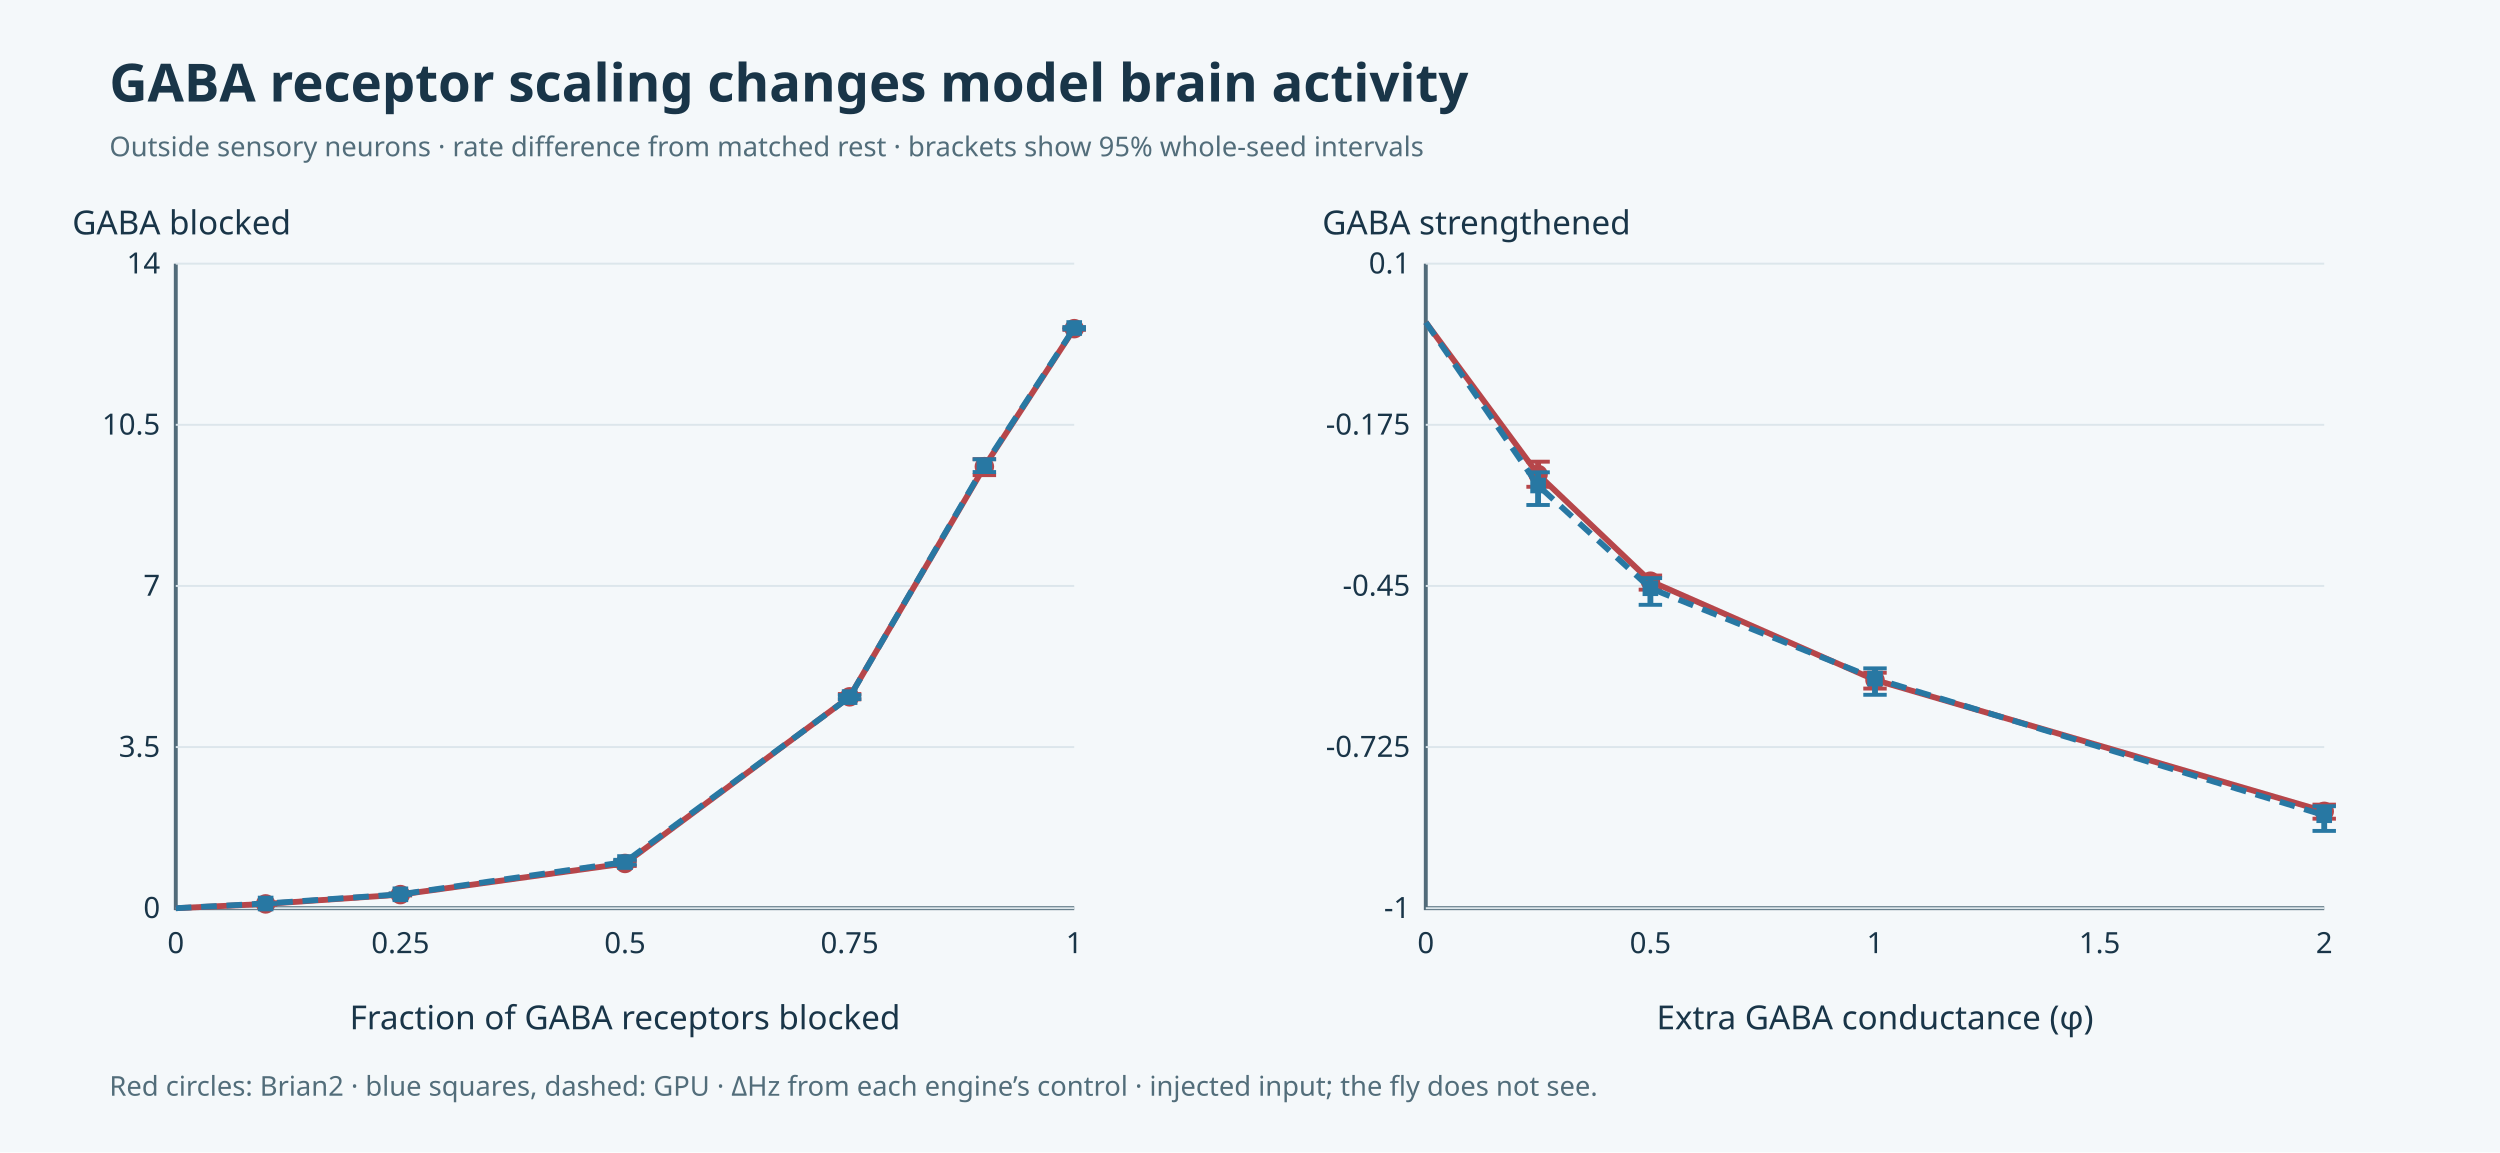
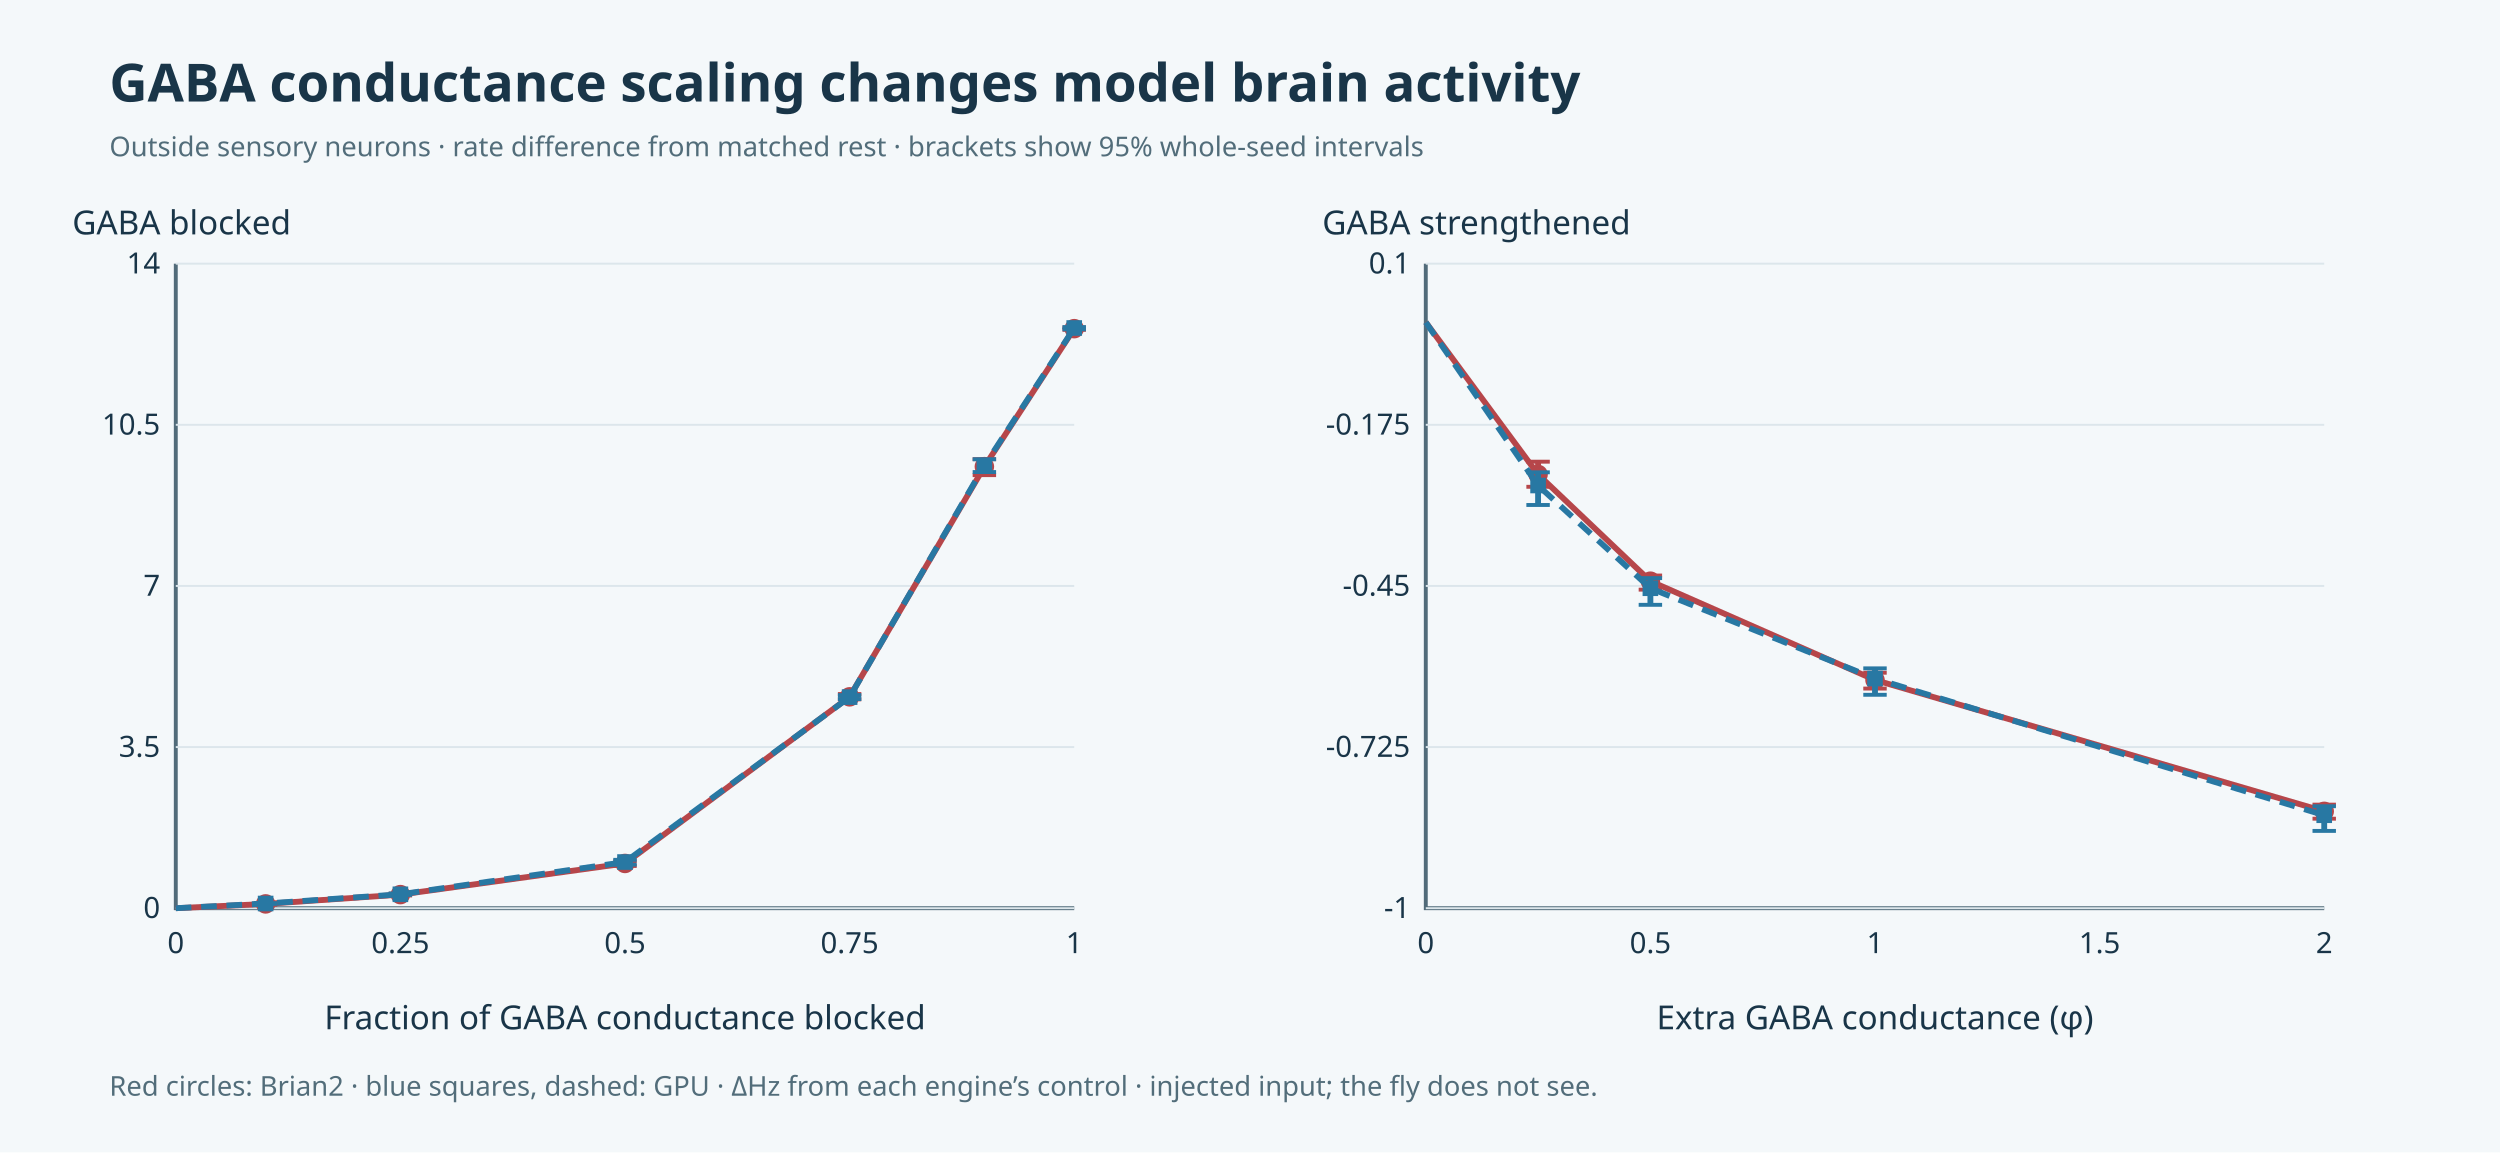
<svg xmlns="http://www.w3.org/2000/svg" width="1280" height="590" viewBox="0 0 1280 590">
  <rect width="1280" height="590" fill="#f4f8fa" />
  <style>text{font-family:system-ui,sans-serif;fill:#193548} .title{font-size:27px;font-weight:700} .axis{font-size:17px} .tick{font-size:15px} .hint{font-size:14px;fill:#526d7a}</style>
-   <text x="56" y="52" class="title">GABA receptor scaling changes model brain activity</text>
+   <text x="56" y="52" class="title">GABA conductance scaling changes model brain activity</text>
  <text x="56" y="80" class="hint">Outside sensory neurons · rate difference from matched rest · brackets show 95% whole-seed intervals</text>
  <text x="37" y="120" class="axis">GABA blocked</text>
  <path d="M90 135 V465 H550" stroke="#516b79" stroke-width="2" fill="none" />
  <line x1="90" y1="465.0" x2="550" y2="465.0" stroke="#dce6eb" />
  <text x="82" y="470.0" text-anchor="end" class="tick">0</text>
  <line x1="90" y1="382.5" x2="550" y2="382.5" stroke="#dce6eb" />
  <text x="82" y="387.5" text-anchor="end" class="tick">3.5</text>
  <line x1="90" y1="300.0" x2="550" y2="300.0" stroke="#dce6eb" />
  <text x="82" y="305.0" text-anchor="end" class="tick">7</text>
  <line x1="90" y1="217.5" x2="550" y2="217.5" stroke="#dce6eb" />
  <text x="82" y="222.5" text-anchor="end" class="tick">10.5</text>
  <line x1="90" y1="135.0" x2="550" y2="135.0" stroke="#dce6eb" />
  <text x="82" y="140.0" text-anchor="end" class="tick">14</text>
  <text x="90.0" y="488" text-anchor="middle" class="tick">0</text>
  <text x="205.0" y="488" text-anchor="middle" class="tick">0.25</text>
  <text x="320.0" y="488" text-anchor="middle" class="tick">0.5</text>
  <text x="435.0" y="488" text-anchor="middle" class="tick">0.75</text>
  <text x="550.0" y="488" text-anchor="middle" class="tick">1</text>
  <line x1="136.0" x2="136.0" y1="463.232" y2="462.488" stroke="#b6464a" stroke-width="3" />
  <line x1="130.0" x2="142.0" y1="463.232" y2="463.232" stroke="#b6464a" stroke-width="2" />
  <line x1="130.0" x2="142.0" y1="462.488" y2="462.488" stroke="#b6464a" stroke-width="2" />
  <line x1="205.0" x2="205.0" y1="458.489" y2="457.502" stroke="#b6464a" stroke-width="3" />
  <line x1="199.0" x2="211.0" y1="458.489" y2="458.489" stroke="#b6464a" stroke-width="2" />
  <line x1="199.0" x2="211.0" y1="457.502" y2="457.502" stroke="#b6464a" stroke-width="2" />
  <line x1="320.0" x2="320.0" y1="443.378" y2="440.915" stroke="#b6464a" stroke-width="3" />
  <line x1="314.0" x2="326.0" y1="443.378" y2="443.378" stroke="#b6464a" stroke-width="2" />
  <line x1="314.0" x2="326.0" y1="440.915" y2="440.915" stroke="#b6464a" stroke-width="2" />
  <line x1="435.0" x2="435.0" y1="358.072" y2="355.342" stroke="#b6464a" stroke-width="3" />
  <line x1="429.0" x2="441.0" y1="358.072" y2="358.072" stroke="#b6464a" stroke-width="2" />
  <line x1="429.0" x2="441.0" y1="355.342" y2="355.342" stroke="#b6464a" stroke-width="2" />
  <line x1="504.0" x2="504.0" y1="243.27" y2="235.097" stroke="#b6464a" stroke-width="3" />
  <line x1="498.0" x2="510.0" y1="243.27" y2="243.27" stroke="#b6464a" stroke-width="2" />
  <line x1="498.0" x2="510.0" y1="235.097" y2="235.097" stroke="#b6464a" stroke-width="2" />
  <line x1="550.0" x2="550.0" y1="168.868" y2="167.703" stroke="#b6464a" stroke-width="3" />
  <line x1="544.0" x2="556.0" y1="168.868" y2="168.868" stroke="#b6464a" stroke-width="2" />
  <line x1="544.0" x2="556.0" y1="167.703" y2="167.703" stroke="#b6464a" stroke-width="2" />
  <polyline points="90.0,465.0 136.0,462.8 205.0,458.04 320.0,442.086 435.0,356.779 504.0,238.917 550.0,168.273" fill="none" stroke="#b6464a" stroke-width="3" />
  <circle cx="136.0" cy="462.8" r="5" fill="#b6464a" />
  <circle cx="205.0" cy="458.04" r="5" fill="#b6464a" />
  <circle cx="320.0" cy="442.086" r="5" fill="#b6464a" />
  <circle cx="435.0" cy="356.779" r="5" fill="#b6464a" />
  <circle cx="504.0" cy="238.917" r="5" fill="#b6464a" />
  <circle cx="550.0" cy="168.273" r="5" fill="#b6464a" />
  <line x1="136.0" x2="136.0" y1="462.776" y2="462.423" stroke="#2878a3" stroke-width="3" />
  <line x1="130.0" x2="142.0" y1="462.776" y2="462.776" stroke="#2878a3" stroke-width="2" />
  <line x1="130.0" x2="142.0" y1="462.423" y2="462.423" stroke="#2878a3" stroke-width="2" />
  <line x1="205.0" x2="205.0" y1="458.189" y2="457.472" stroke="#2878a3" stroke-width="3" />
  <line x1="199.0" x2="211.0" y1="458.189" y2="458.189" stroke="#2878a3" stroke-width="2" />
  <line x1="199.0" x2="211.0" y1="457.472" y2="457.472" stroke="#2878a3" stroke-width="2" />
  <line x1="320.0" x2="320.0" y1="442.688" y2="440.234" stroke="#2878a3" stroke-width="3" />
  <line x1="314.0" x2="326.0" y1="442.688" y2="442.688" stroke="#2878a3" stroke-width="2" />
  <line x1="314.0" x2="326.0" y1="440.234" y2="440.234" stroke="#2878a3" stroke-width="2" />
  <line x1="435.0" x2="435.0" y1="357.914" y2="355.912" stroke="#2878a3" stroke-width="3" />
  <line x1="429.0" x2="441.0" y1="357.914" y2="357.914" stroke="#2878a3" stroke-width="2" />
  <line x1="429.0" x2="441.0" y1="355.912" y2="355.912" stroke="#2878a3" stroke-width="2" />
  <line x1="504.0" x2="504.0" y1="241.689" y2="235.145" stroke="#2878a3" stroke-width="3" />
  <line x1="498.0" x2="510.0" y1="241.689" y2="241.689" stroke="#2878a3" stroke-width="2" />
  <line x1="498.0" x2="510.0" y1="235.145" y2="235.145" stroke="#2878a3" stroke-width="2" />
  <line x1="550.0" x2="550.0" y1="168.608" y2="167.468" stroke="#2878a3" stroke-width="3" />
  <line x1="544.0" x2="556.0" y1="168.608" y2="168.608" stroke="#2878a3" stroke-width="2" />
  <line x1="544.0" x2="556.0" y1="167.468" y2="167.468" stroke="#2878a3" stroke-width="2" />
  <polyline points="90.0,465.0 136.0,462.6 205.0,457.878 320.0,441.359 435.0,356.907 504.0,238.411 550.0,167.941" fill="none" stroke="#2878a3" stroke-width="3" stroke-dasharray="8 5" />
  <rect x="132.0" y="458.6" width="8" height="8" fill="#2878a3" />
  <rect x="201.0" y="453.878" width="8" height="8" fill="#2878a3" />
  <rect x="316.0" y="437.359" width="8" height="8" fill="#2878a3" />
  <rect x="431.0" y="352.907" width="8" height="8" fill="#2878a3" />
  <rect x="500.0" y="234.411" width="8" height="8" fill="#2878a3" />
  <rect x="546.0" y="163.941" width="8" height="8" fill="#2878a3" />
-   <text x="320.0" y="527" text-anchor="middle" class="axis">Fraction of GABA receptors blocked</text>
+   <text x="320.0" y="527" text-anchor="middle" class="axis">Fraction of GABA conductance blocked</text>
  <text x="677" y="120" class="axis">GABA strengthened</text>
  <path d="M730 135 V465 H1190" stroke="#516b79" stroke-width="2" fill="none" />
  <line x1="730" y1="465.0" x2="1190" y2="465.0" stroke="#dce6eb" />
  <text x="722" y="470.0" text-anchor="end" class="tick">-1</text>
  <line x1="730" y1="382.5" x2="1190" y2="382.5" stroke="#dce6eb" />
  <text x="722" y="387.5" text-anchor="end" class="tick">-0.725</text>
  <line x1="730" y1="300.0" x2="1190" y2="300.0" stroke="#dce6eb" />
  <text x="722" y="305.0" text-anchor="end" class="tick">-0.45</text>
  <line x1="730" y1="217.5" x2="1190" y2="217.5" stroke="#dce6eb" />
  <text x="722" y="222.5" text-anchor="end" class="tick">-0.175</text>
  <line x1="730" y1="135.0" x2="1190" y2="135.0" stroke="#dce6eb" />
  <text x="722" y="140.0" text-anchor="end" class="tick">0.1</text>
  <text x="730.0" y="488" text-anchor="middle" class="tick">0</text>
  <text x="845.0" y="488" text-anchor="middle" class="tick">0.5</text>
  <text x="960.0" y="488" text-anchor="middle" class="tick">1</text>
  <text x="1075.0" y="488" text-anchor="middle" class="tick">1.5</text>
  <text x="1190.0" y="488" text-anchor="middle" class="tick">2</text>
  <line x1="787.5" x2="787.5" y1="249.238" y2="236.381" stroke="#b6464a" stroke-width="3" />
  <line x1="781.5" x2="793.5" y1="249.238" y2="249.238" stroke="#b6464a" stroke-width="2" />
  <line x1="781.5" x2="793.5" y1="236.381" y2="236.381" stroke="#b6464a" stroke-width="2" />
  <line x1="845.0" x2="845.0" y1="301.9" y2="294.668" stroke="#b6464a" stroke-width="3" />
  <line x1="839.0" x2="851.0" y1="301.9" y2="301.9" stroke="#b6464a" stroke-width="2" />
  <line x1="839.0" x2="851.0" y1="294.668" y2="294.668" stroke="#b6464a" stroke-width="2" />
  <line x1="960.0" x2="960.0" y1="352.544" y2="344.431" stroke="#b6464a" stroke-width="3" />
  <line x1="954.0" x2="966.0" y1="352.544" y2="352.544" stroke="#b6464a" stroke-width="2" />
  <line x1="954.0" x2="966.0" y1="344.431" y2="344.431" stroke="#b6464a" stroke-width="2" />
  <line x1="1190.0" x2="1190.0" y1="419.169" y2="411.97" stroke="#b6464a" stroke-width="3" />
  <line x1="1184.0" x2="1196.0" y1="419.169" y2="419.169" stroke="#b6464a" stroke-width="2" />
  <line x1="1184.0" x2="1196.0" y1="411.97" y2="411.97" stroke="#b6464a" stroke-width="2" />
  <polyline points="730.0,165.0 787.5,242.924 845.0,297.565 960.0,348.162 1190.0,415.411" fill="none" stroke="#b6464a" stroke-width="3" />
  <circle cx="787.5" cy="242.924" r="5" fill="#b6464a" />
  <circle cx="845.0" cy="297.565" r="5" fill="#b6464a" />
  <circle cx="960.0" cy="348.162" r="5" fill="#b6464a" />
  <circle cx="1190.0" cy="415.411" r="5" fill="#b6464a" />
  <line x1="787.5" x2="787.5" y1="258.55" y2="241.821" stroke="#2878a3" stroke-width="3" />
  <line x1="781.5" x2="793.5" y1="258.55" y2="258.55" stroke="#2878a3" stroke-width="2" />
  <line x1="781.5" x2="793.5" y1="241.821" y2="241.821" stroke="#2878a3" stroke-width="2" />
  <line x1="845.0" x2="845.0" y1="309.669" y2="295.998" stroke="#2878a3" stroke-width="3" />
  <line x1="839.0" x2="851.0" y1="309.669" y2="309.669" stroke="#2878a3" stroke-width="2" />
  <line x1="839.0" x2="851.0" y1="295.998" y2="295.998" stroke="#2878a3" stroke-width="2" />
  <line x1="960.0" x2="960.0" y1="355.732" y2="342.195" stroke="#2878a3" stroke-width="3" />
  <line x1="954.0" x2="966.0" y1="355.732" y2="355.732" stroke="#2878a3" stroke-width="2" />
  <line x1="954.0" x2="966.0" y1="342.195" y2="342.195" stroke="#2878a3" stroke-width="2" />
  <line x1="1190.0" x2="1190.0" y1="425.426" y2="412.785" stroke="#2878a3" stroke-width="3" />
  <line x1="1184.0" x2="1196.0" y1="425.426" y2="425.426" stroke="#2878a3" stroke-width="2" />
  <line x1="1184.0" x2="1196.0" y1="412.785" y2="412.785" stroke="#2878a3" stroke-width="2" />
  <polyline points="730.0,165.0 787.5,248.577 845.0,301.181 960.0,347.432 1190.0,417.408" fill="none" stroke="#2878a3" stroke-width="3" stroke-dasharray="8 5" />
  <rect x="783.5" y="244.577" width="8" height="8" fill="#2878a3" />
  <rect x="841.0" y="297.181" width="8" height="8" fill="#2878a3" />
  <rect x="956.0" y="343.432" width="8" height="8" fill="#2878a3" />
  <rect x="1186.0" y="413.408" width="8" height="8" fill="#2878a3" />
  <text x="960.0" y="527" text-anchor="middle" class="axis">Extra GABA conductance (φ)</text>
  <text x="56" y="561" class="hint">Red circles: Brian2 · blue squares, dashed: GPU · ΔHz from each engine’s control · injected input; the fly does not see.</text>
</svg>
